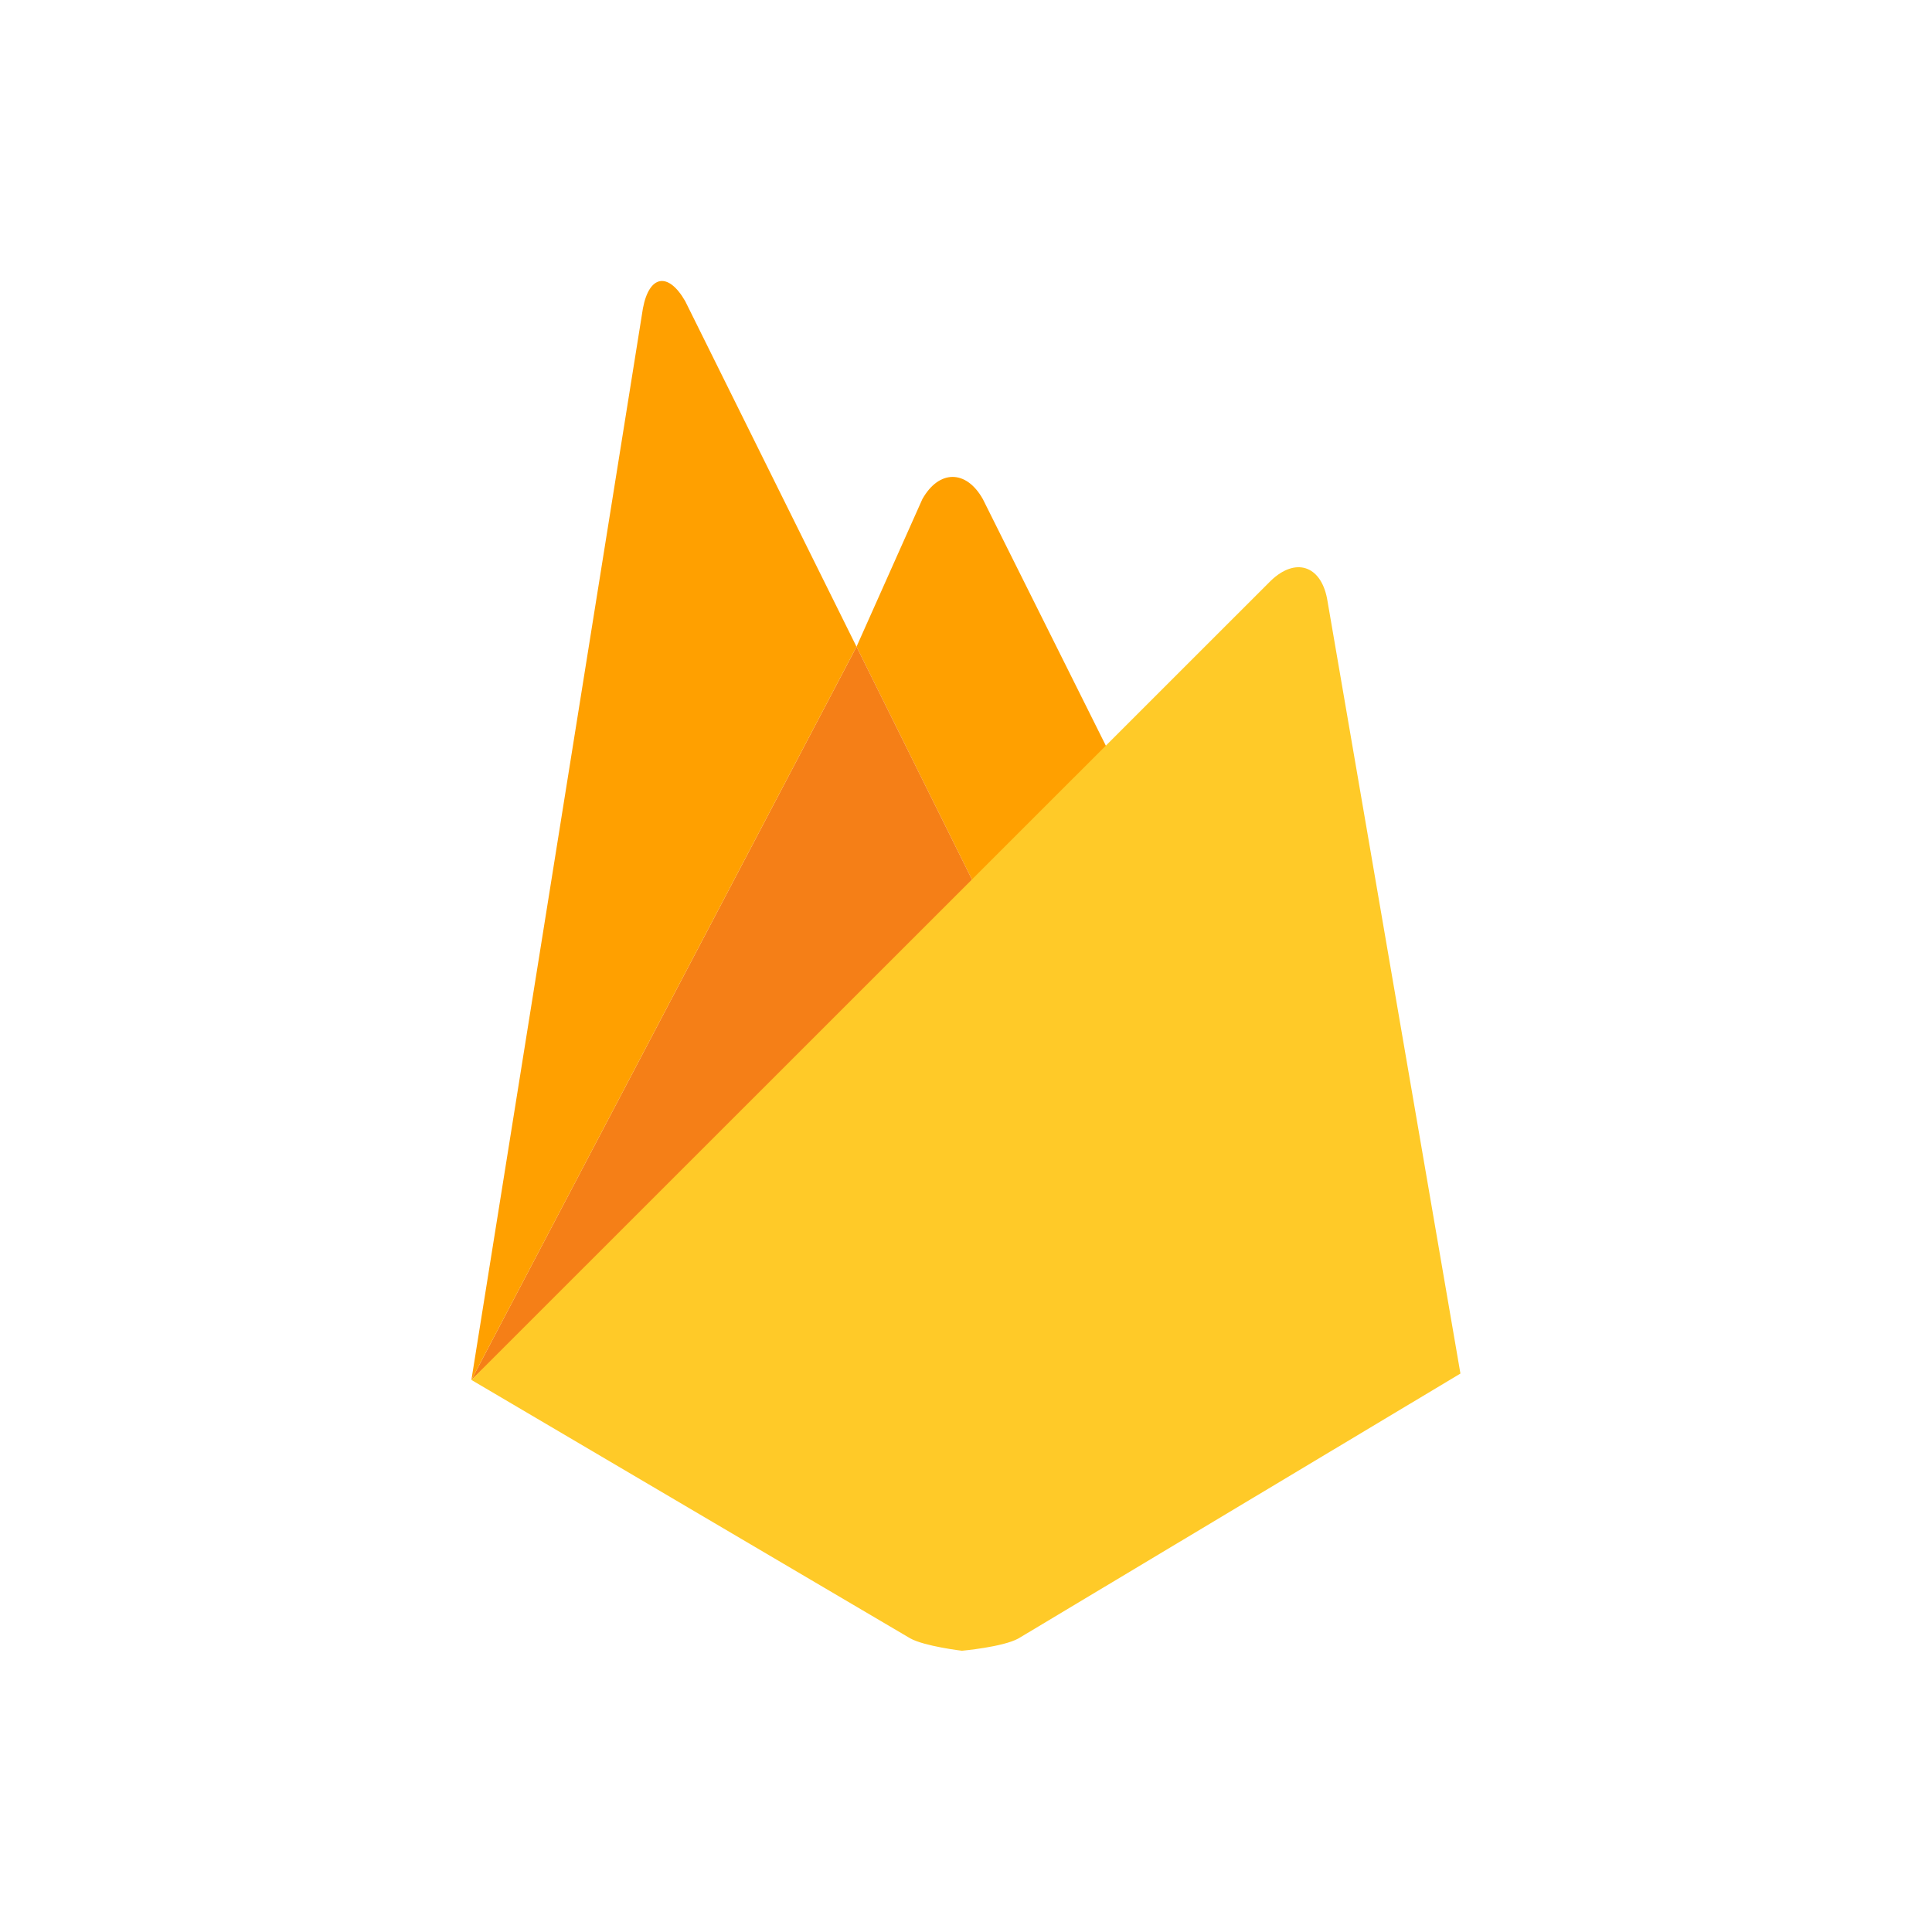
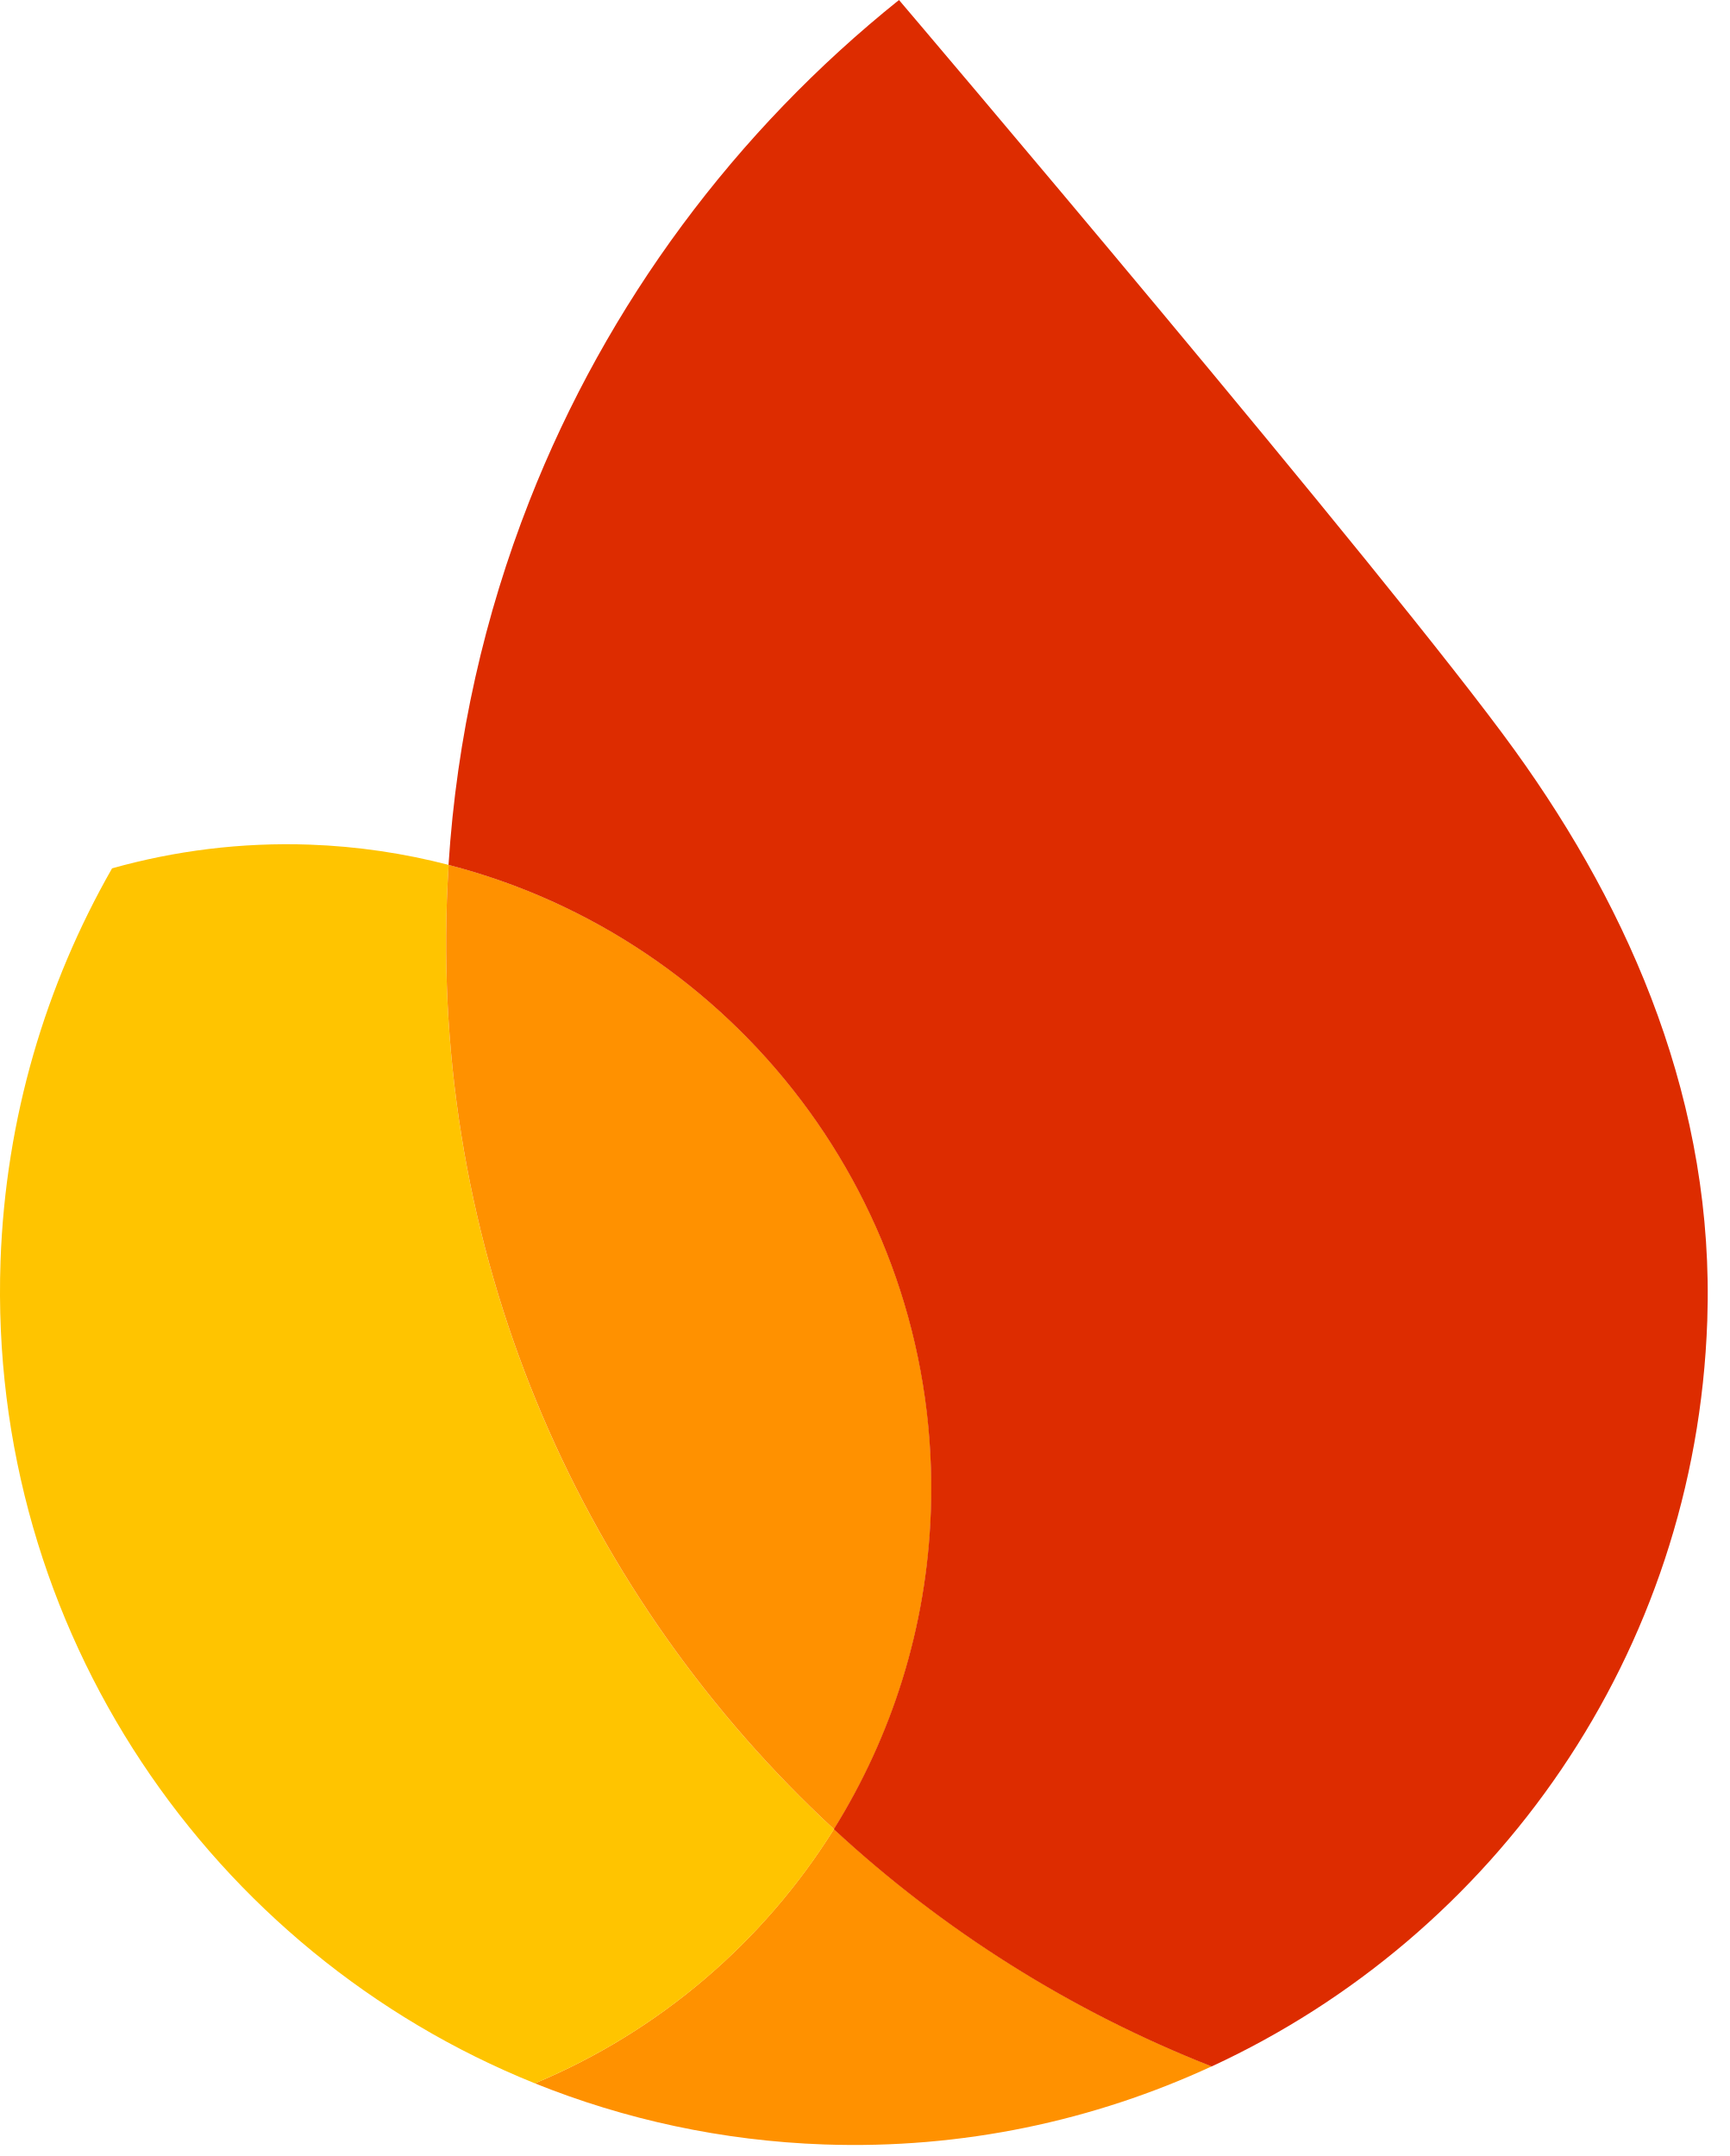
- <svg xmlns="http://www.w3.org/2000/svg" baseProfile="tiny" height="512px" id="Layer_1" version="1.2" viewBox="0 0 512 512" width="512px" xml:space="preserve">
-   <g>
-     <path d="M297.036,205.578l-36.334,33.809l-33.716-68.005l17.446-39.108c4.416-7.84,11.621-7.855,16.037,0   L297.036,205.578z" fill="#FFA000" />
-     <polygon fill="#F57F17" points="260.702,239.386 124.924,365.697 226.986,171.381  " />
-     <path d="M336.776,153.901c6.491-6.239,13.202-4.111,14.912,4.729l35.342,205.375L269.873,434.22   c-4.1,2.264-14.957,3.246-14.957,3.246s-9.91-1.185-13.687-3.281L124.92,365.69L336.776,153.901z" fill="#FFCA28" />
-     <path d="M226.986,171.381L124.924,365.697l45.46-283.998c1.674-8.847,6.71-9.699,11.203-1.89L226.986,171.381z" fill="#FFA000" />
-   </g>
+ <svg xmlns="http://www.w3.org/2000/svg" fill="none" height="91" viewBox="0 0 73 91" width="73">
+   <path d="M22.575 87.933C26.363 89.457 30.472 90.362 34.787 90.513C40.626 90.717 46.182 89.509 51.145 87.215C45.192 84.876 39.801 81.455 35.197 77.202C32.217 81.98 27.805 85.751 22.575 87.933Z" fill="#FF9100">
+         </path>
+   <path d="M35.2 77.205C24.695 67.491 18.322 53.429 18.861 38.006C18.879 37.506 18.906 37.004 18.936 36.505C17.054 36.017 15.091 35.722 13.07 35.65C10.176 35.548 7.375 35.908 4.73 36.651C1.926 41.563 0.234 47.198 0.022 53.236C-0.522 68.816 8.906 82.427 22.575 87.933C27.805 85.753 32.217 81.985 35.2 77.205Z" fill="#FFC400">
+         </path>
+   <path d="M35.2 77.205C37.643 73.297 39.122 68.714 39.296 63.777C39.749 50.792 31.019 39.621 18.936 36.504C18.906 37.004 18.879 37.506 18.861 38.006C18.325 53.427 24.695 67.488 35.2 77.205Z" fill="#FF9100">
+         </path>
+   <path d="M37.944 0C31.063 5.513 25.627 12.781 22.341 21.155C20.459 25.953 19.276 31.103 18.931 36.505C31.014 39.622 39.743 50.792 39.288 63.78C39.117 68.716 37.63 73.295 35.192 77.207C39.793 81.465 45.187 84.881 51.14 87.22C63.091 81.697 71.57 69.81 72.059 55.751C72.377 46.641 68.878 38.523 63.934 31.67C58.711 24.424 37.944 0 37.944 0Z" fill="#DD2C00">
+         </path>
</svg>
